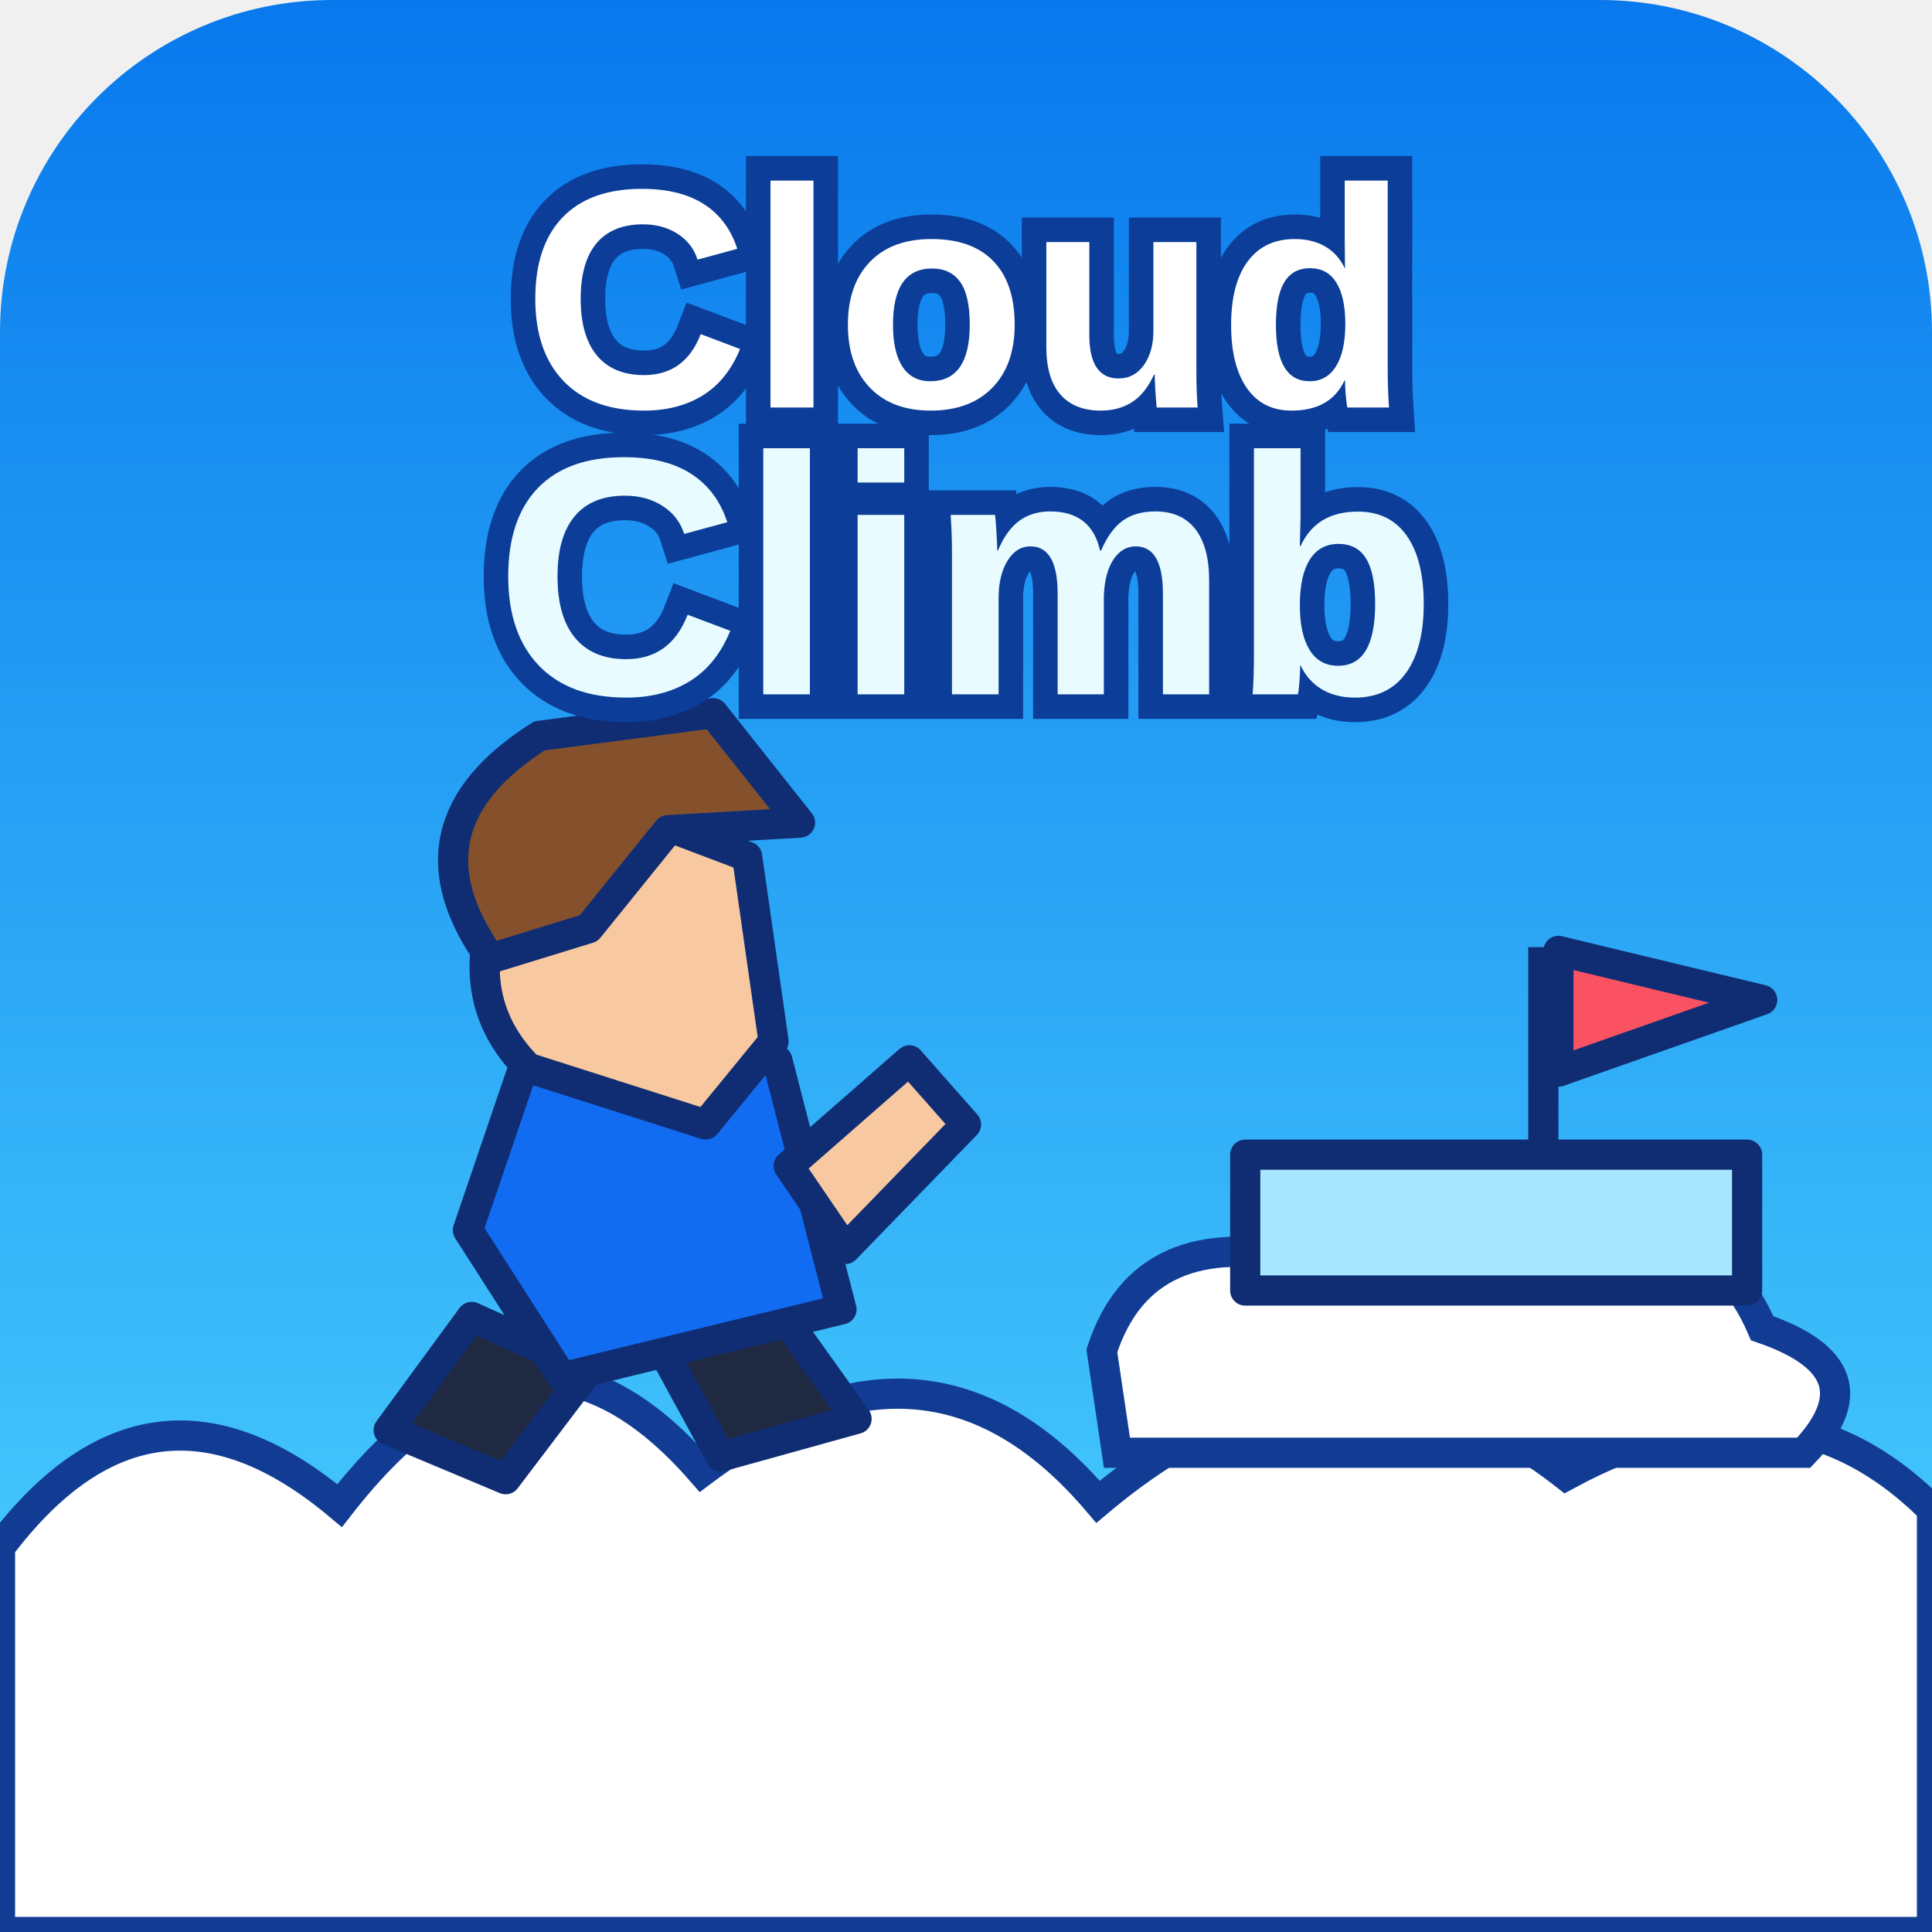
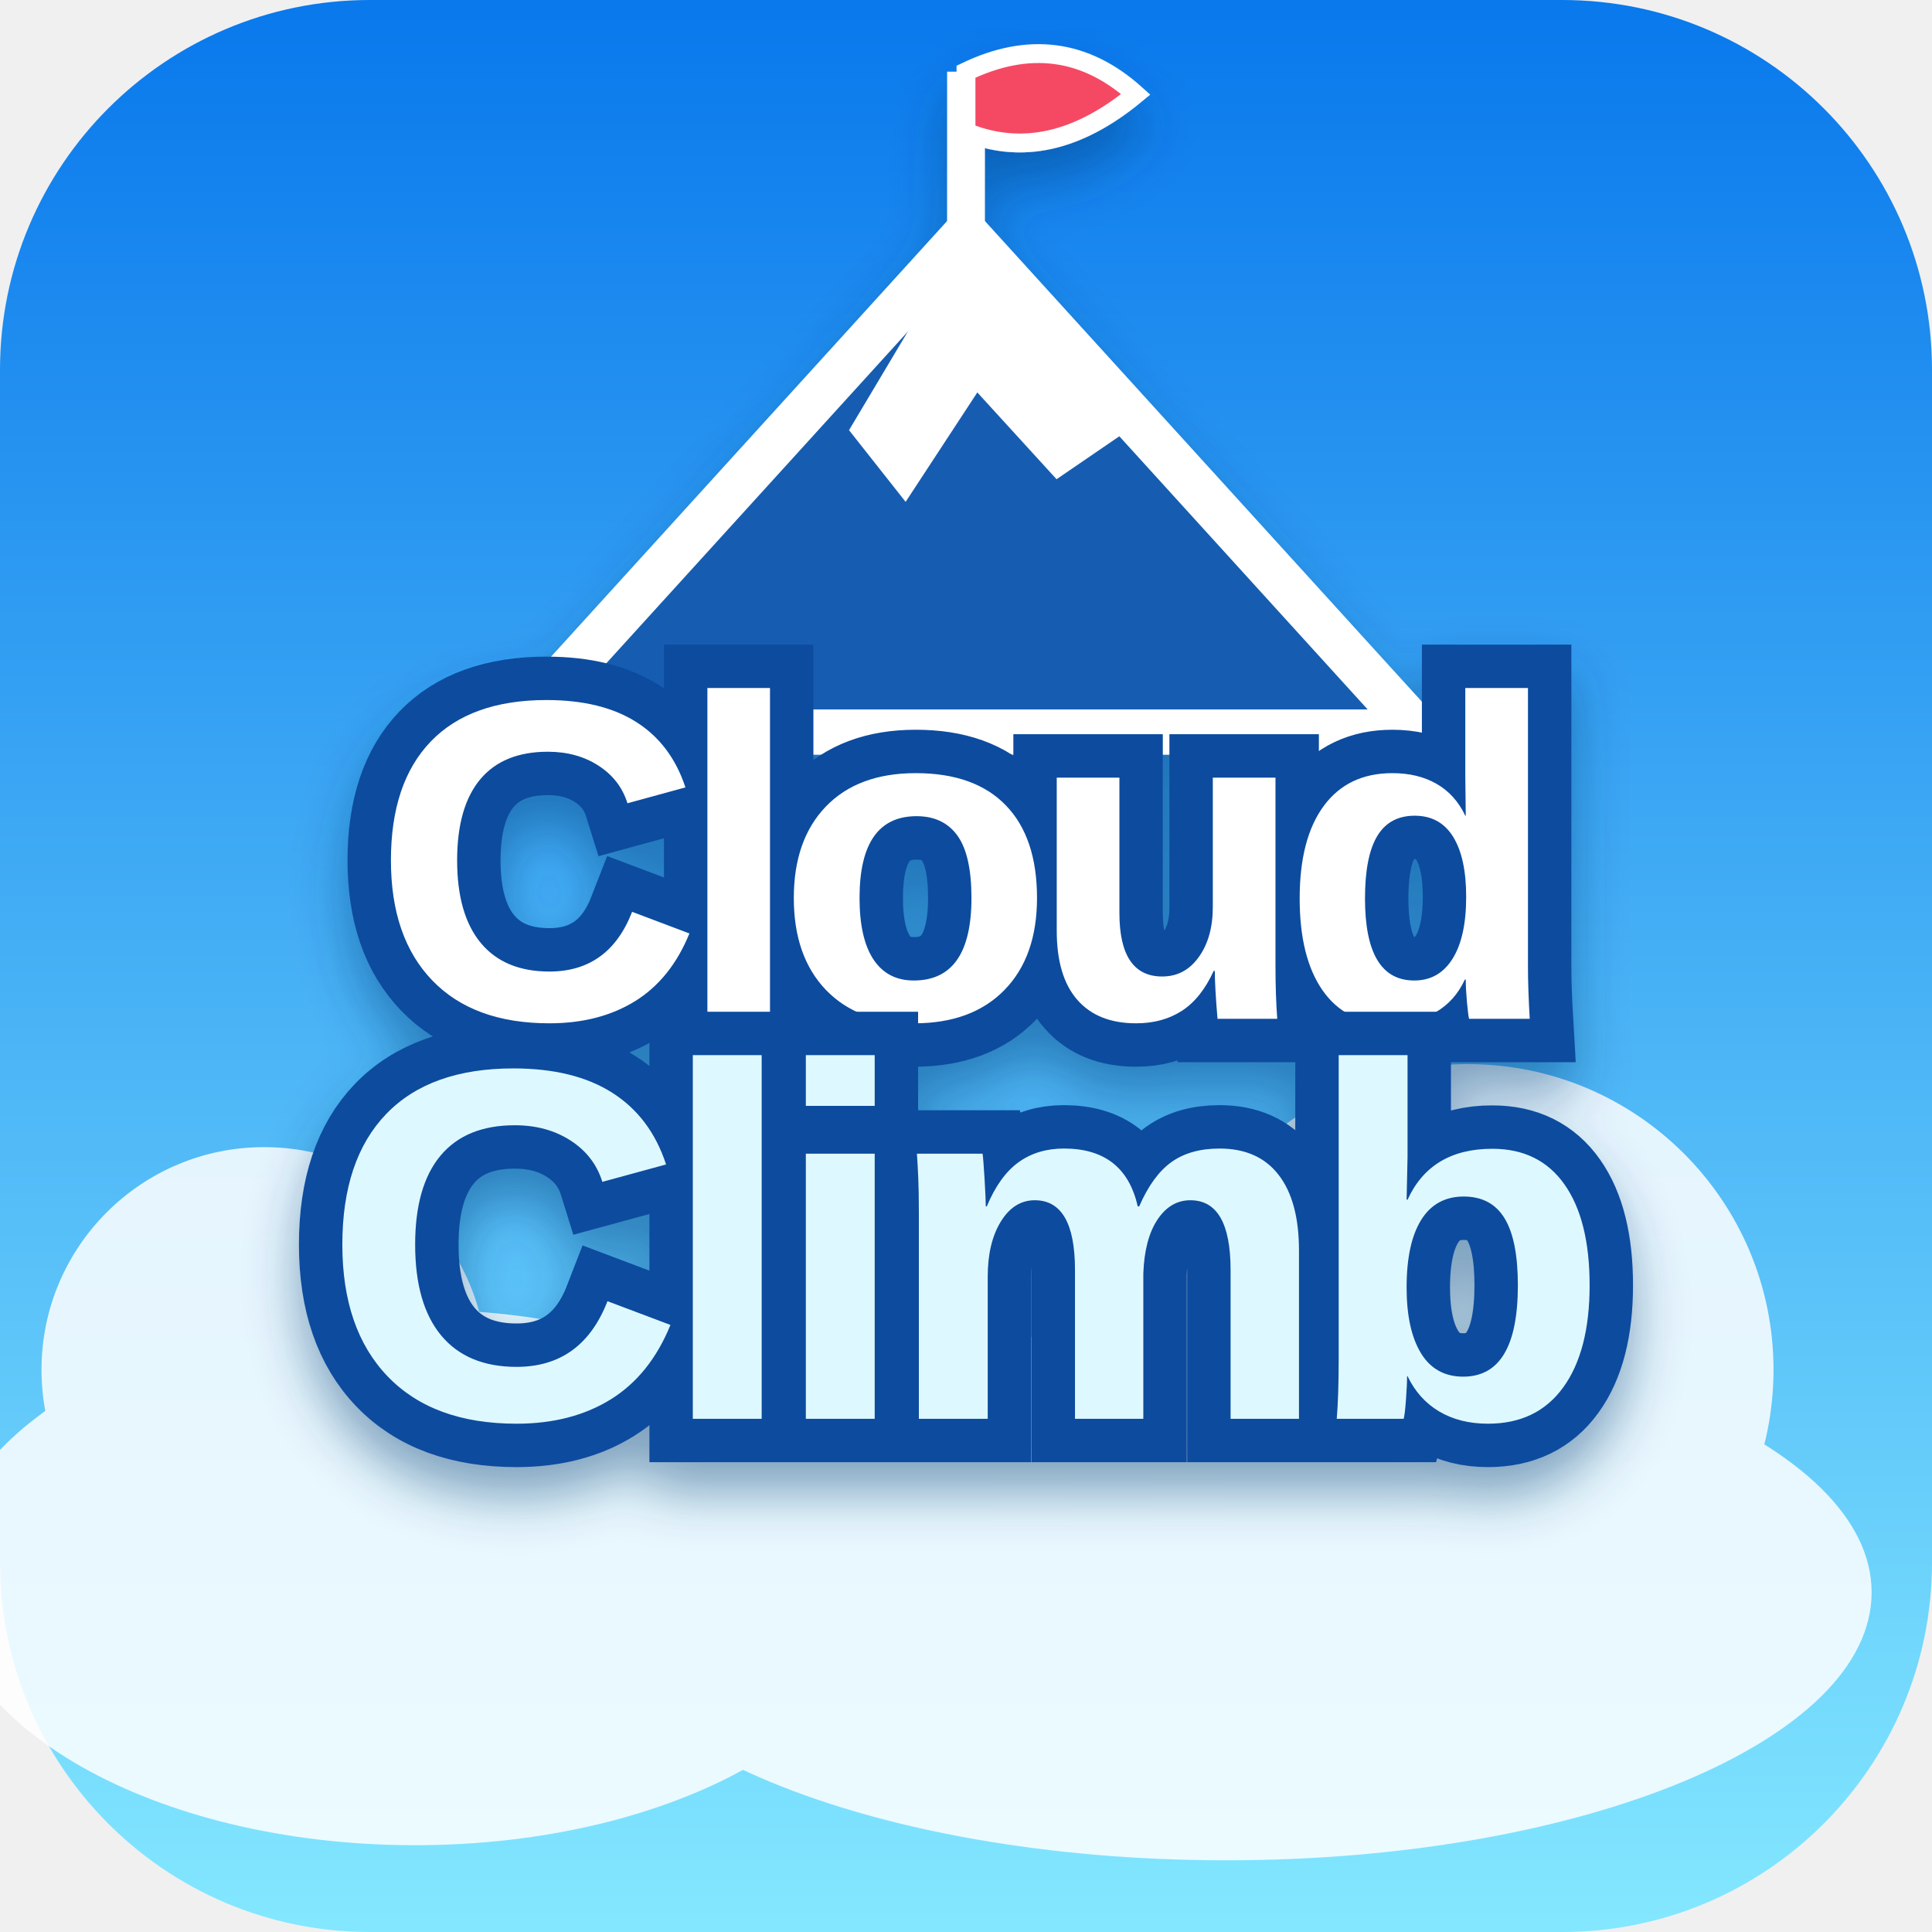
- <svg xmlns="http://www.w3.org/2000/svg" viewBox="0 0 512 512">
+ <svg xmlns="http://www.w3.org/2000/svg" viewBox="0 0 512 512" role="img" aria-label="Cloud Climb icon">
  <defs>
-     <linearGradient id="sky" x2="0" y2="1">
-       <stop stop-color="#0878ed" />
-       <stop offset="1" stop-color="#51d9ff" />
+     <linearGradient id="g" x2="0" y2="1">
+       <stop stop-color="#0878ec" />
+       <stop offset="1" stop-color="#84e8ff" />
    </linearGradient>
+     <filter id="s">
+       <feDropShadow dx="0" dy="8" stdDeviation="7" flood-color="#013875" flood-opacity=".45" />
+     </filter>
  </defs>
-   <rect width="512" height="512" rx="88" fill="url(#sky)" />
-   <g fill="#fff" stroke="#123c94" stroke-width="8">
-     <path d="M0 410Q40 357 90 399Q139 336 186 390Q246 345 291 398Q355 344 415 391Q472 360 512 400V512H0Z" />
-     <path d="M292 358Q303 324 346 334Q362 303 402 326Q451 315 467 352Q499 363 478 385H296Z" />
+   <rect width="512" height="512" rx="98" fill="url(#g)" />
+   <g fill="#fff" opacity=".85">
+     <ellipse cx="110" cy="418" rx="125" ry="71" />
+     <ellipse cx="325" cy="422" rx="171" ry="71" />
+     <circle cx="70" cy="363" r="59" />
+     <circle cx="389" cy="363" r="81" />
  </g>
-   <g stroke="#102d73" stroke-width="8" stroke-linejoin="round">
-     <path d="M330 306h133v36H330Z" fill="#a8e6ff" />
-     <path d="M409 305v-54" fill="none" />
-     <path d="M413 252l54 13-54 19Z" fill="#fa5262" />
-     <path d="M125 349l-22 30 31 13 22-29Z" fill="#202942" />
-     <path d="M173 353l18 33 36-10-25-35Z" fill="#202942" />
-     <path d="M139 282l67-1 17 66-74 18-25-39Z" fill="#116cf2" />
-     <path d="M140 283q-18-18-8-45l29-25 37 14 7 49-18 22Z" fill="#f8c9a0" />
-     <path d="M130 254q-25-35 13-59l46-6 23 29-35 2-21 26Z" fill="#85512d" />
-     <path d="M209 309l32-28 15 17-32 33Z" fill="#f8c9a0" />
-   </g>
-   <g font-family="Arial,sans-serif" font-weight="900" text-anchor="middle" paint-order="stroke" stroke="#0b3d99" stroke-width="13">
-     <text x="256" y="108" font-size="83" fill="white">Cloud</text>
-     <text x="256" y="184" font-size="90" fill="#e8fbff">Climb</text>
+   <g filter="url(#s)">
+     <path d="M256 62 L376 194 H136Z" fill="#165db1" stroke="white" stroke-width="12" stroke-linejoin="round" />
+     <path d="M256 62 L299 114 L280 127 259 104 240 133 225 114Z" fill="white" />
+     <path d="M256 61 V19" stroke="white" stroke-width="10" />
+     <path d="M256 19 Q281 7 301 25 Q278 44 256 35Z" fill="#f54a63" stroke="white" stroke-width="5" />
+     <text x="256" y="270" font-family="Arial,sans-serif" font-size="121" font-weight="900" letter-spacing="-7" text-anchor="middle" paint-order="stroke" stroke="#094c9e" stroke-width="23" fill="#fff">Cloud</text>
+     <text x="256" y="376" font-family="Arial,sans-serif" font-size="133" font-weight="900" letter-spacing="-7" text-anchor="middle" paint-order="stroke" stroke="#094c9e" stroke-width="23" fill="#def8ff">Climb</text>
  </g>
</svg>
